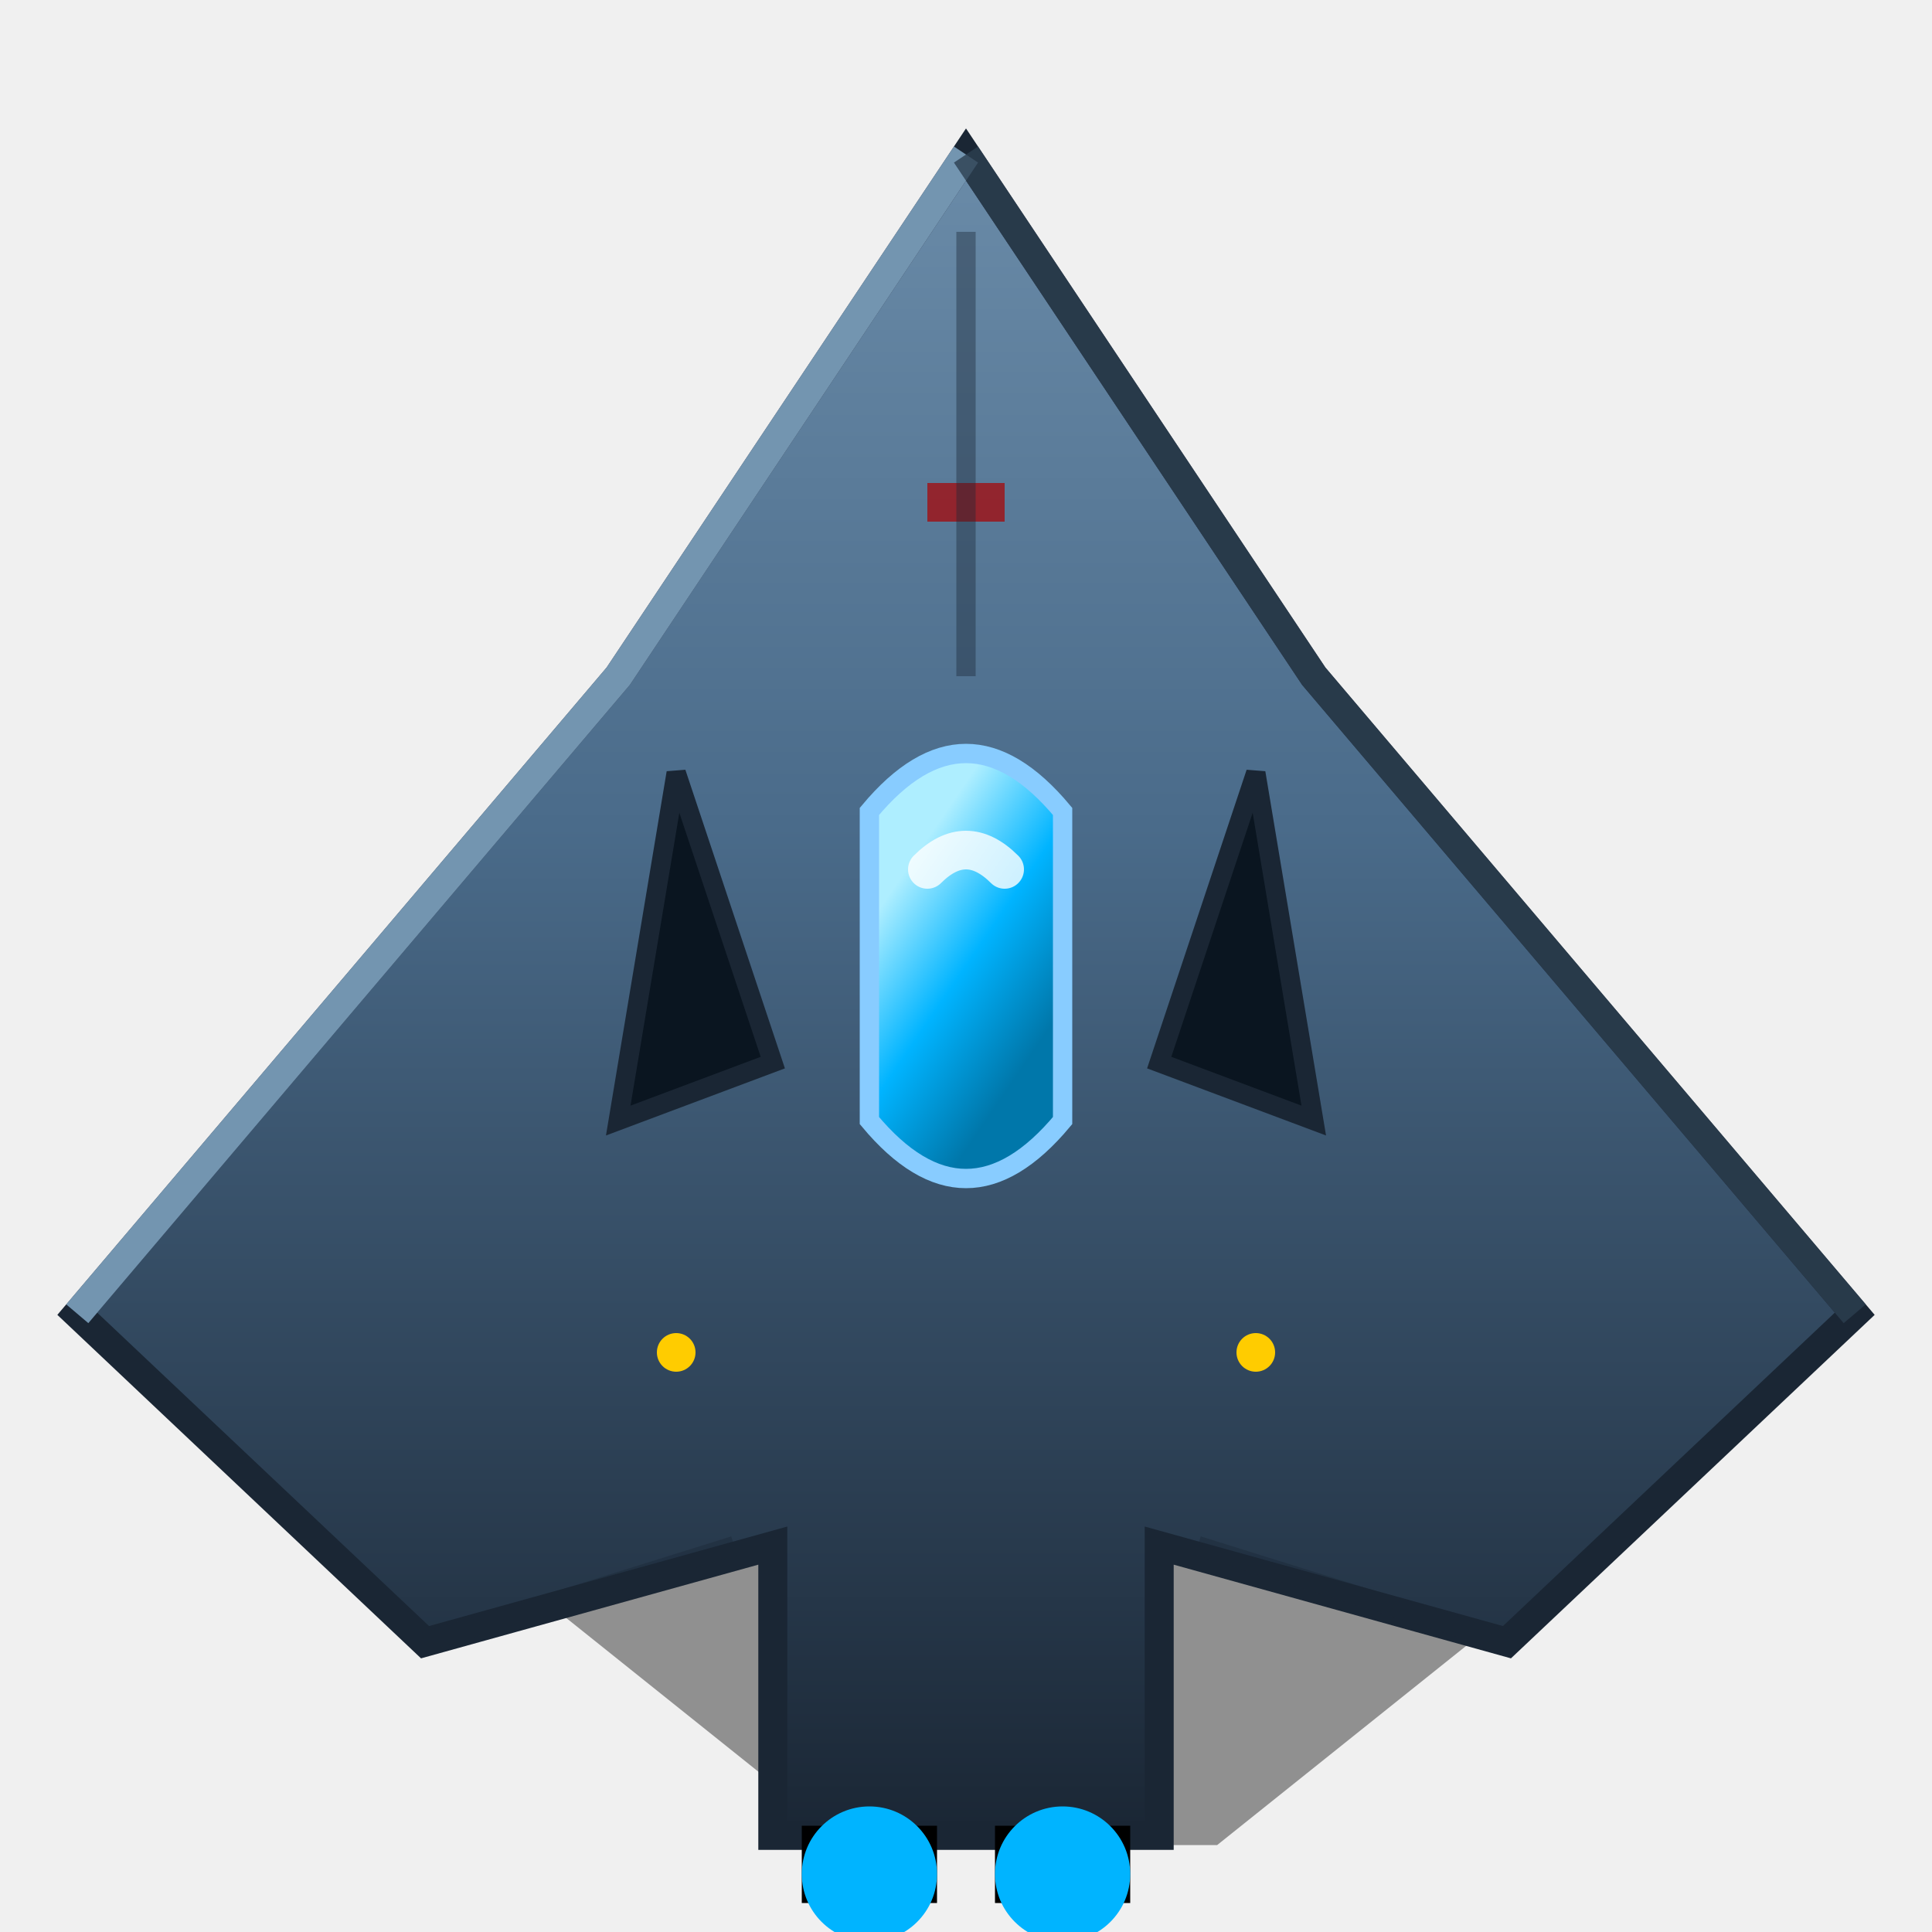
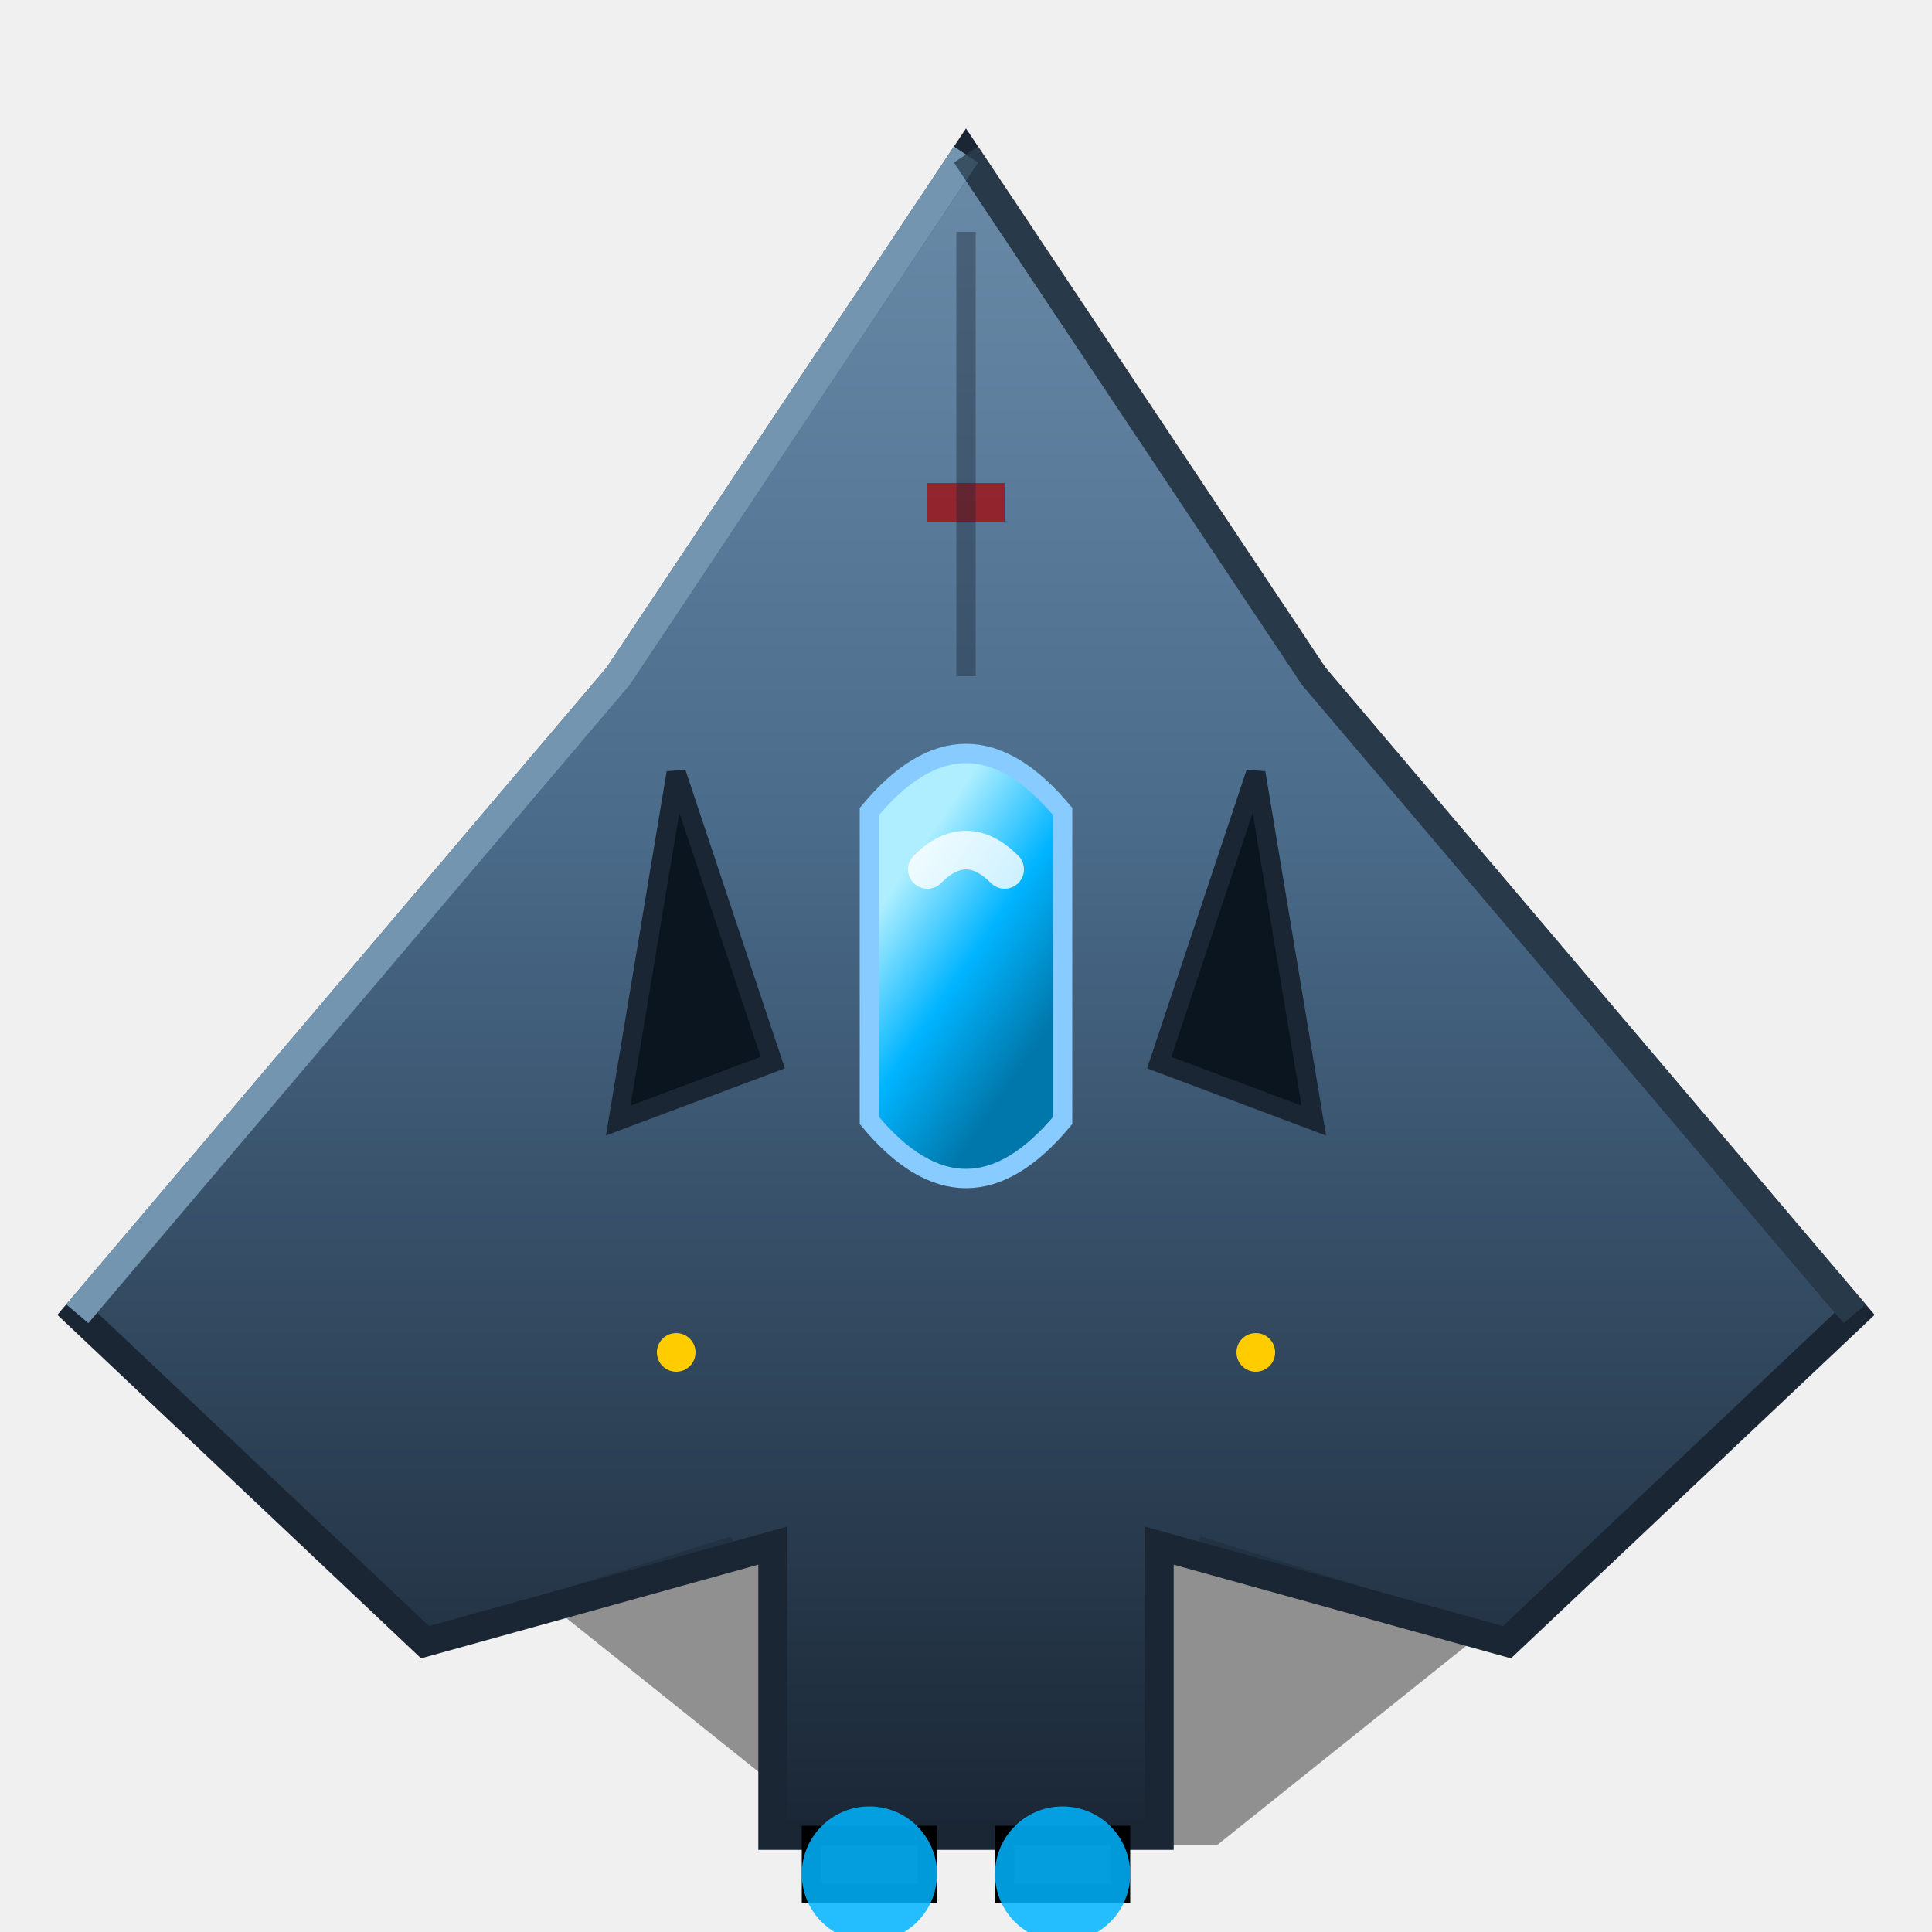
<svg xmlns="http://www.w3.org/2000/svg" viewBox="0 0 100 100">
  <defs>
    <linearGradient id="bodyGradBlue" x1="50%" y1="0%" x2="50%" y2="100%">
      <stop offset="0%" stop-color="#6a8ba8" />
      <stop offset="40%" stop-color="#4a6b8a" />
      <stop offset="100%" stop-color="#1a2634" />
    </linearGradient>
    <linearGradient id="canopyGradBlue" x1="30%" y1="20%" x2="70%" y2="80%">
      <stop offset="0%" stop-color="#aeeeff" />
      <stop offset="50%" stop-color="#00b4ff" />
      <stop offset="100%" stop-color="#0077aa" />
    </linearGradient>
    <linearGradient id="missileGrad" x1="0%" y1="0%" x2="0%" y2="100%">
      <stop offset="0%" stop-color="#e0e0e0" />
      <stop offset="100%" stop-color="#909090" />
    </linearGradient>
  </defs>
  <g>
    <path d="M50 20 L85 70 L60 90 L40 90 L15 70 Z" fill="#000000" opacity="0.4" transform="translate(6, 10) scale(0.95)" />
    <g transform="rotate(-15 25 65)">
      <rect x="22" y="55" width="6" height="20" rx="2" fill="url(#missileGrad)" stroke="#555" stroke-width="1" />
      <path d="M22 75 L25 50 L28 75 Z" fill="#ccc" />
      <line x1="25" y1="55" x2="25" y2="75" stroke="#777" stroke-width="1" />
    </g>
    <g transform="rotate(15 75 65)">
      <rect x="72" y="55" width="6" height="20" rx="2" fill="url(#missileGrad)" stroke="#555" stroke-width="1" />
      <path d="M72 75 L75 50 L78 75 Z" fill="#ccc" />
      <line x1="75" y1="55" x2="75" y2="75" stroke="#777" stroke-width="1" />
    </g>
    <path d="M50 8 L68 35 L96 68 L78 85 L60 80 L60 95 L40 95 L40 80 L22 85 L4 68 L32 35 Z" fill="url(#bodyGradBlue)" stroke="#1a2634" stroke-width="1.5" />
    <path d="M35 40 L40 55 L32 58 Z" fill="#0a1520" stroke="#1a2634" stroke-width="1" />
    <path d="M65 40 L60 55 L68 58 Z" fill="#0a1520" stroke="#1a2634" stroke-width="1" />
    <path d="M50 8 L32 35 L4 68" fill="none" stroke="#8ab0d0" stroke-width="1.5" stroke-linecap="butt" opacity="0.8" />
    <path d="M50 8 L68 35 L96 68" fill="none" stroke="#2c3e50" stroke-width="1.5" stroke-linecap="butt" opacity="0.8" />
    <path d="M45 42 Q50 36 55 42 L55 58 Q50 64 45 58 Z" fill="url(#canopyGradBlue)" stroke="#88ccff" stroke-width="1" />
    <path d="M48 45 Q50 43 52 45" fill="none" stroke="#ffffff" stroke-width="2" opacity="0.8" stroke-linecap="round" />
    <circle cx="35" cy="70" r="1" fill="#ffcc00" />
    <circle cx="65" cy="70" r="1" fill="#ffcc00" />
    <rect x="48" y="25" width="4" height="2" fill="#aa0000" opacity="0.7" />
    <g stroke="#1a2634" stroke-width="1" opacity="0.4">
      <line x1="50" y1="12" x2="50" y2="35" />
      <line x1="22" y1="85" x2="38" y2="80" />
      <line x1="78" y1="85" x2="62" y2="80" />
    </g>
    <rect x="42" y="95" width="6" height="3" fill="#1a1a1a" stroke="#000" stroke-width="1" />
    <rect x="52" y="95" width="6" height="3" fill="#1a1a1a" stroke="#000" stroke-width="1" />
-     <circle cx="45" cy="97" r="3.5" fill="#00b4ff">
-       <animate attributeName="opacity" values="0.7;1;0.7" dur="0.1s" repeatCount="indefinite" />
-       <animate attributeName="r" values="3.5;4;3.5" dur="0.1s" repeatCount="indefinite" />
-     </circle>
-     <circle cx="55" cy="97" r="3.5" fill="#00b4ff">
-       <animate attributeName="opacity" values="0.7;1;0.7" dur="0.1s" repeatCount="indefinite" />
-       <animate attributeName="r" values="3.5;4;3.5" dur="0.1s" repeatCount="indefinite" />
-     </circle>
+     <circle cx="45" cy="97" r="3.5" fill="#00b4ff" opacity="0.85" />
+     <circle cx="55" cy="97" r="3.5" fill="#00b4ff" opacity="0.85" />
  </g>
</svg>
